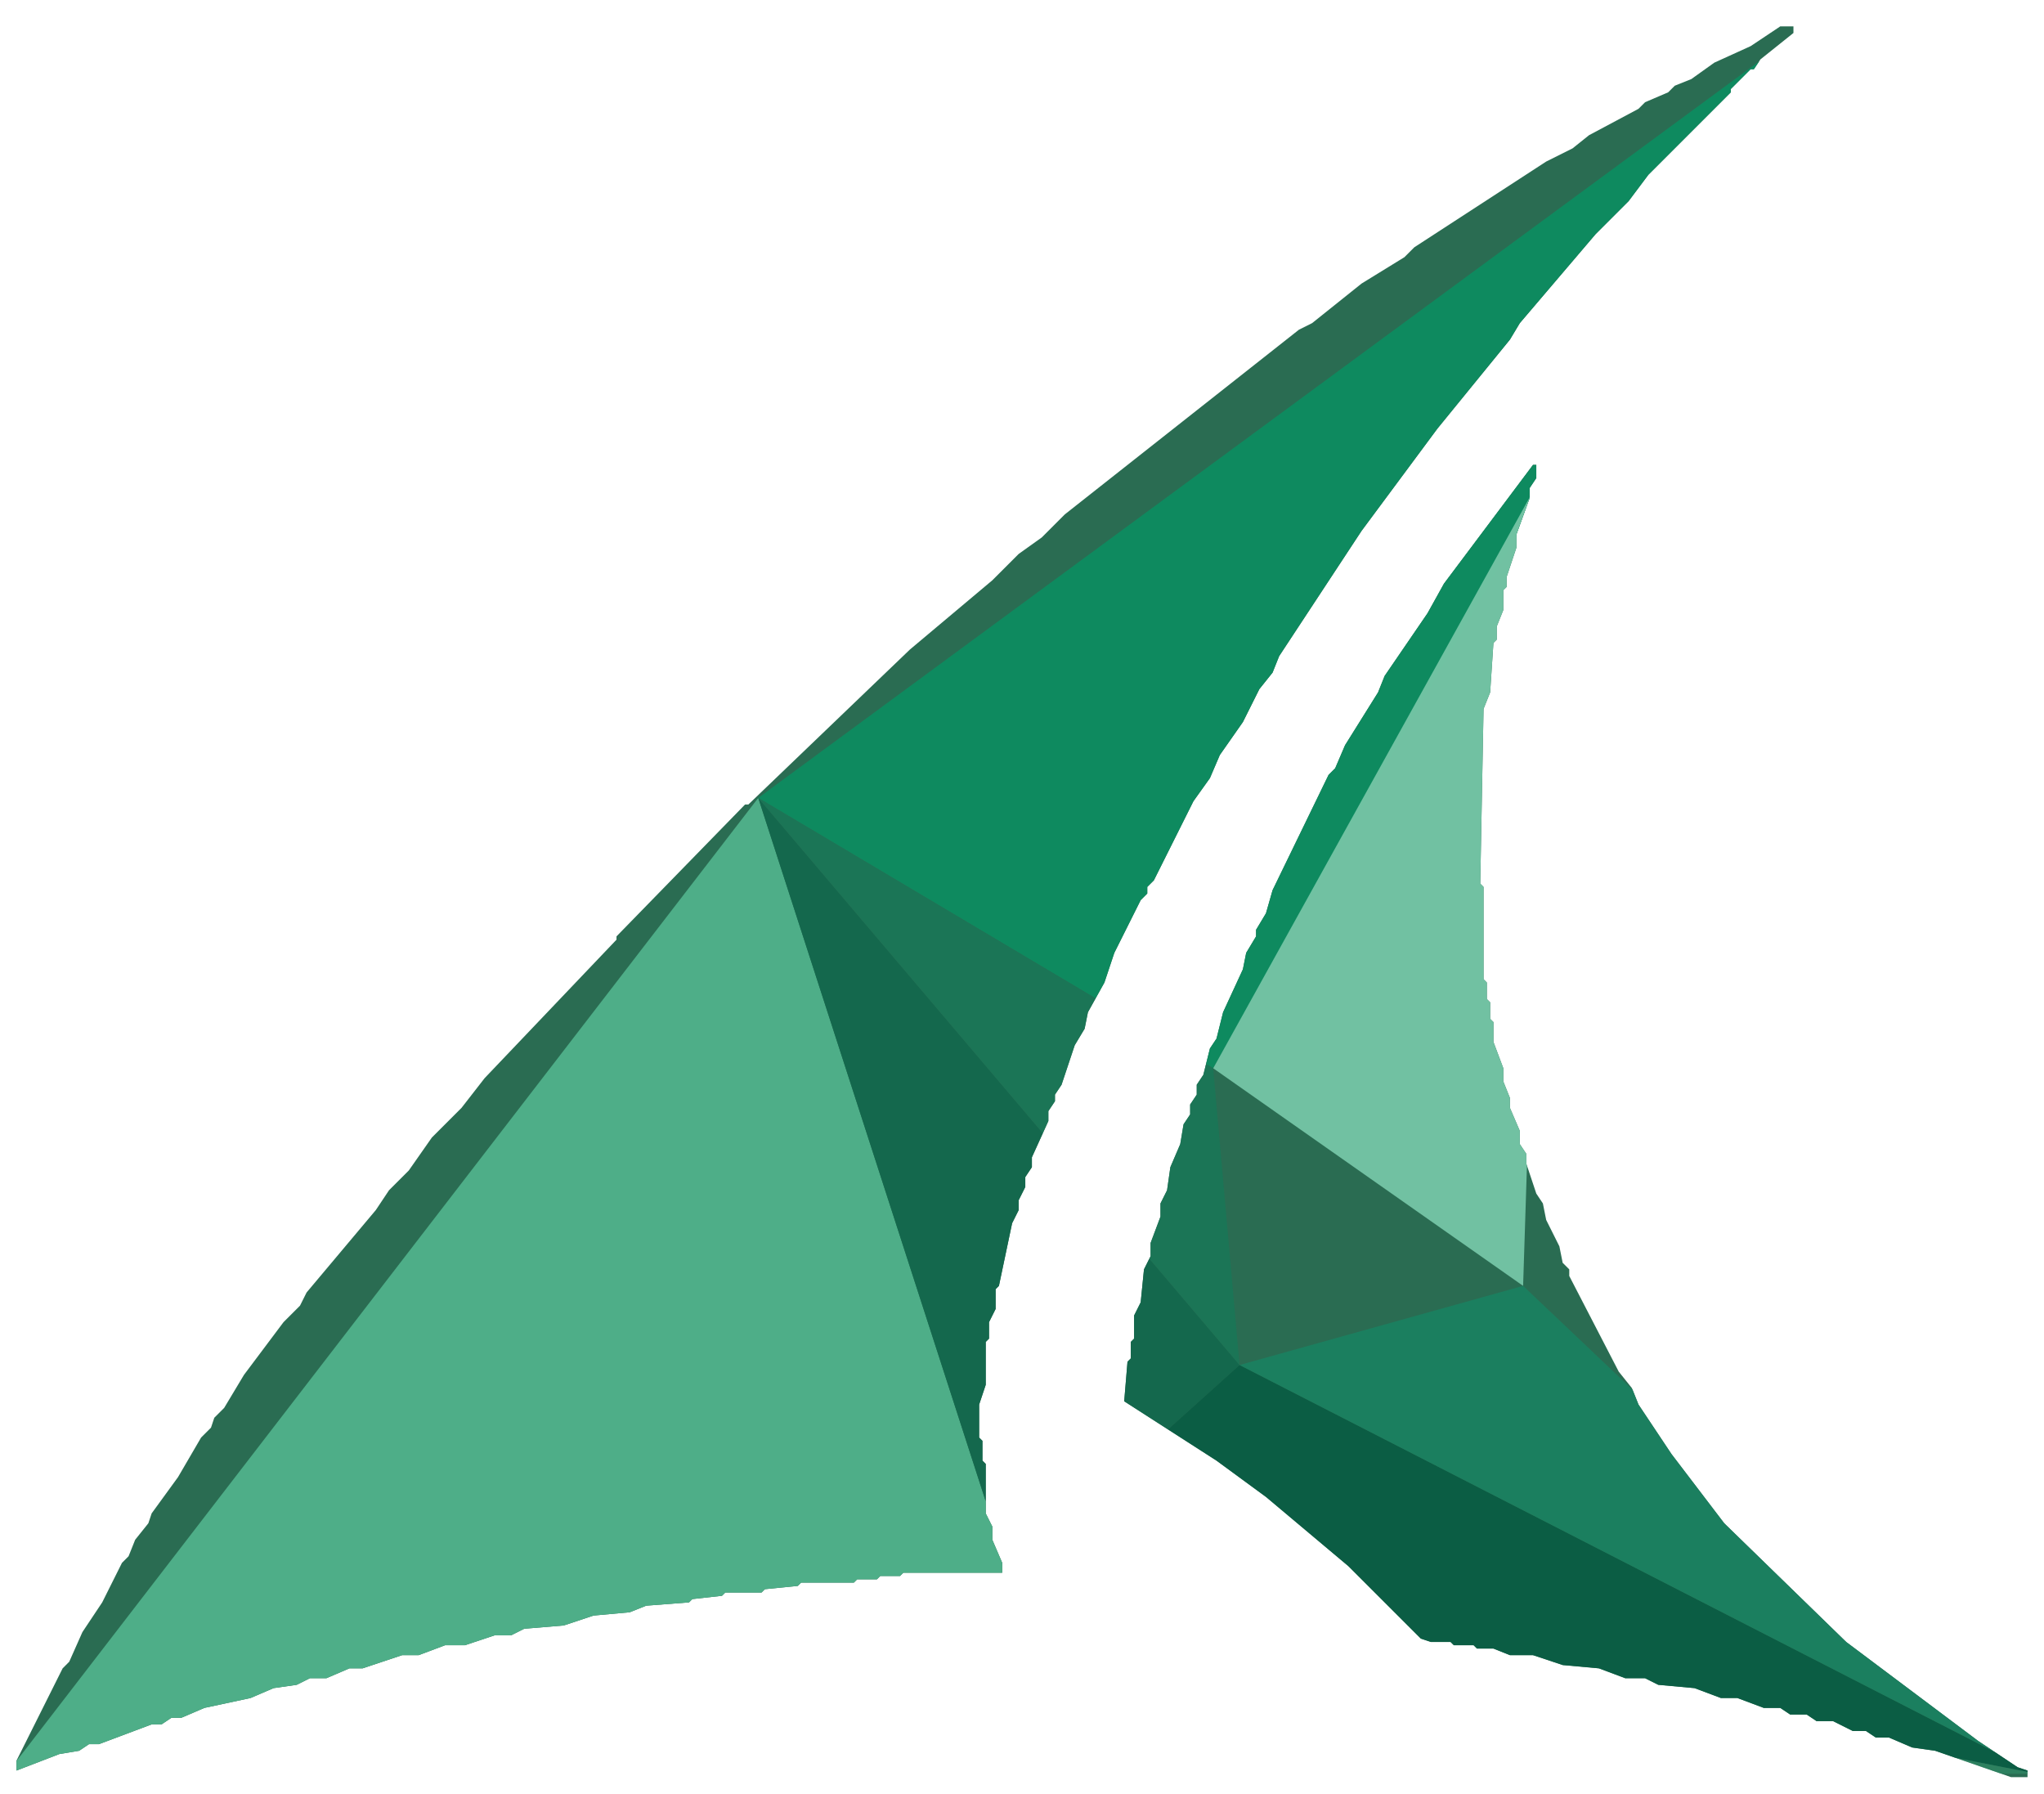
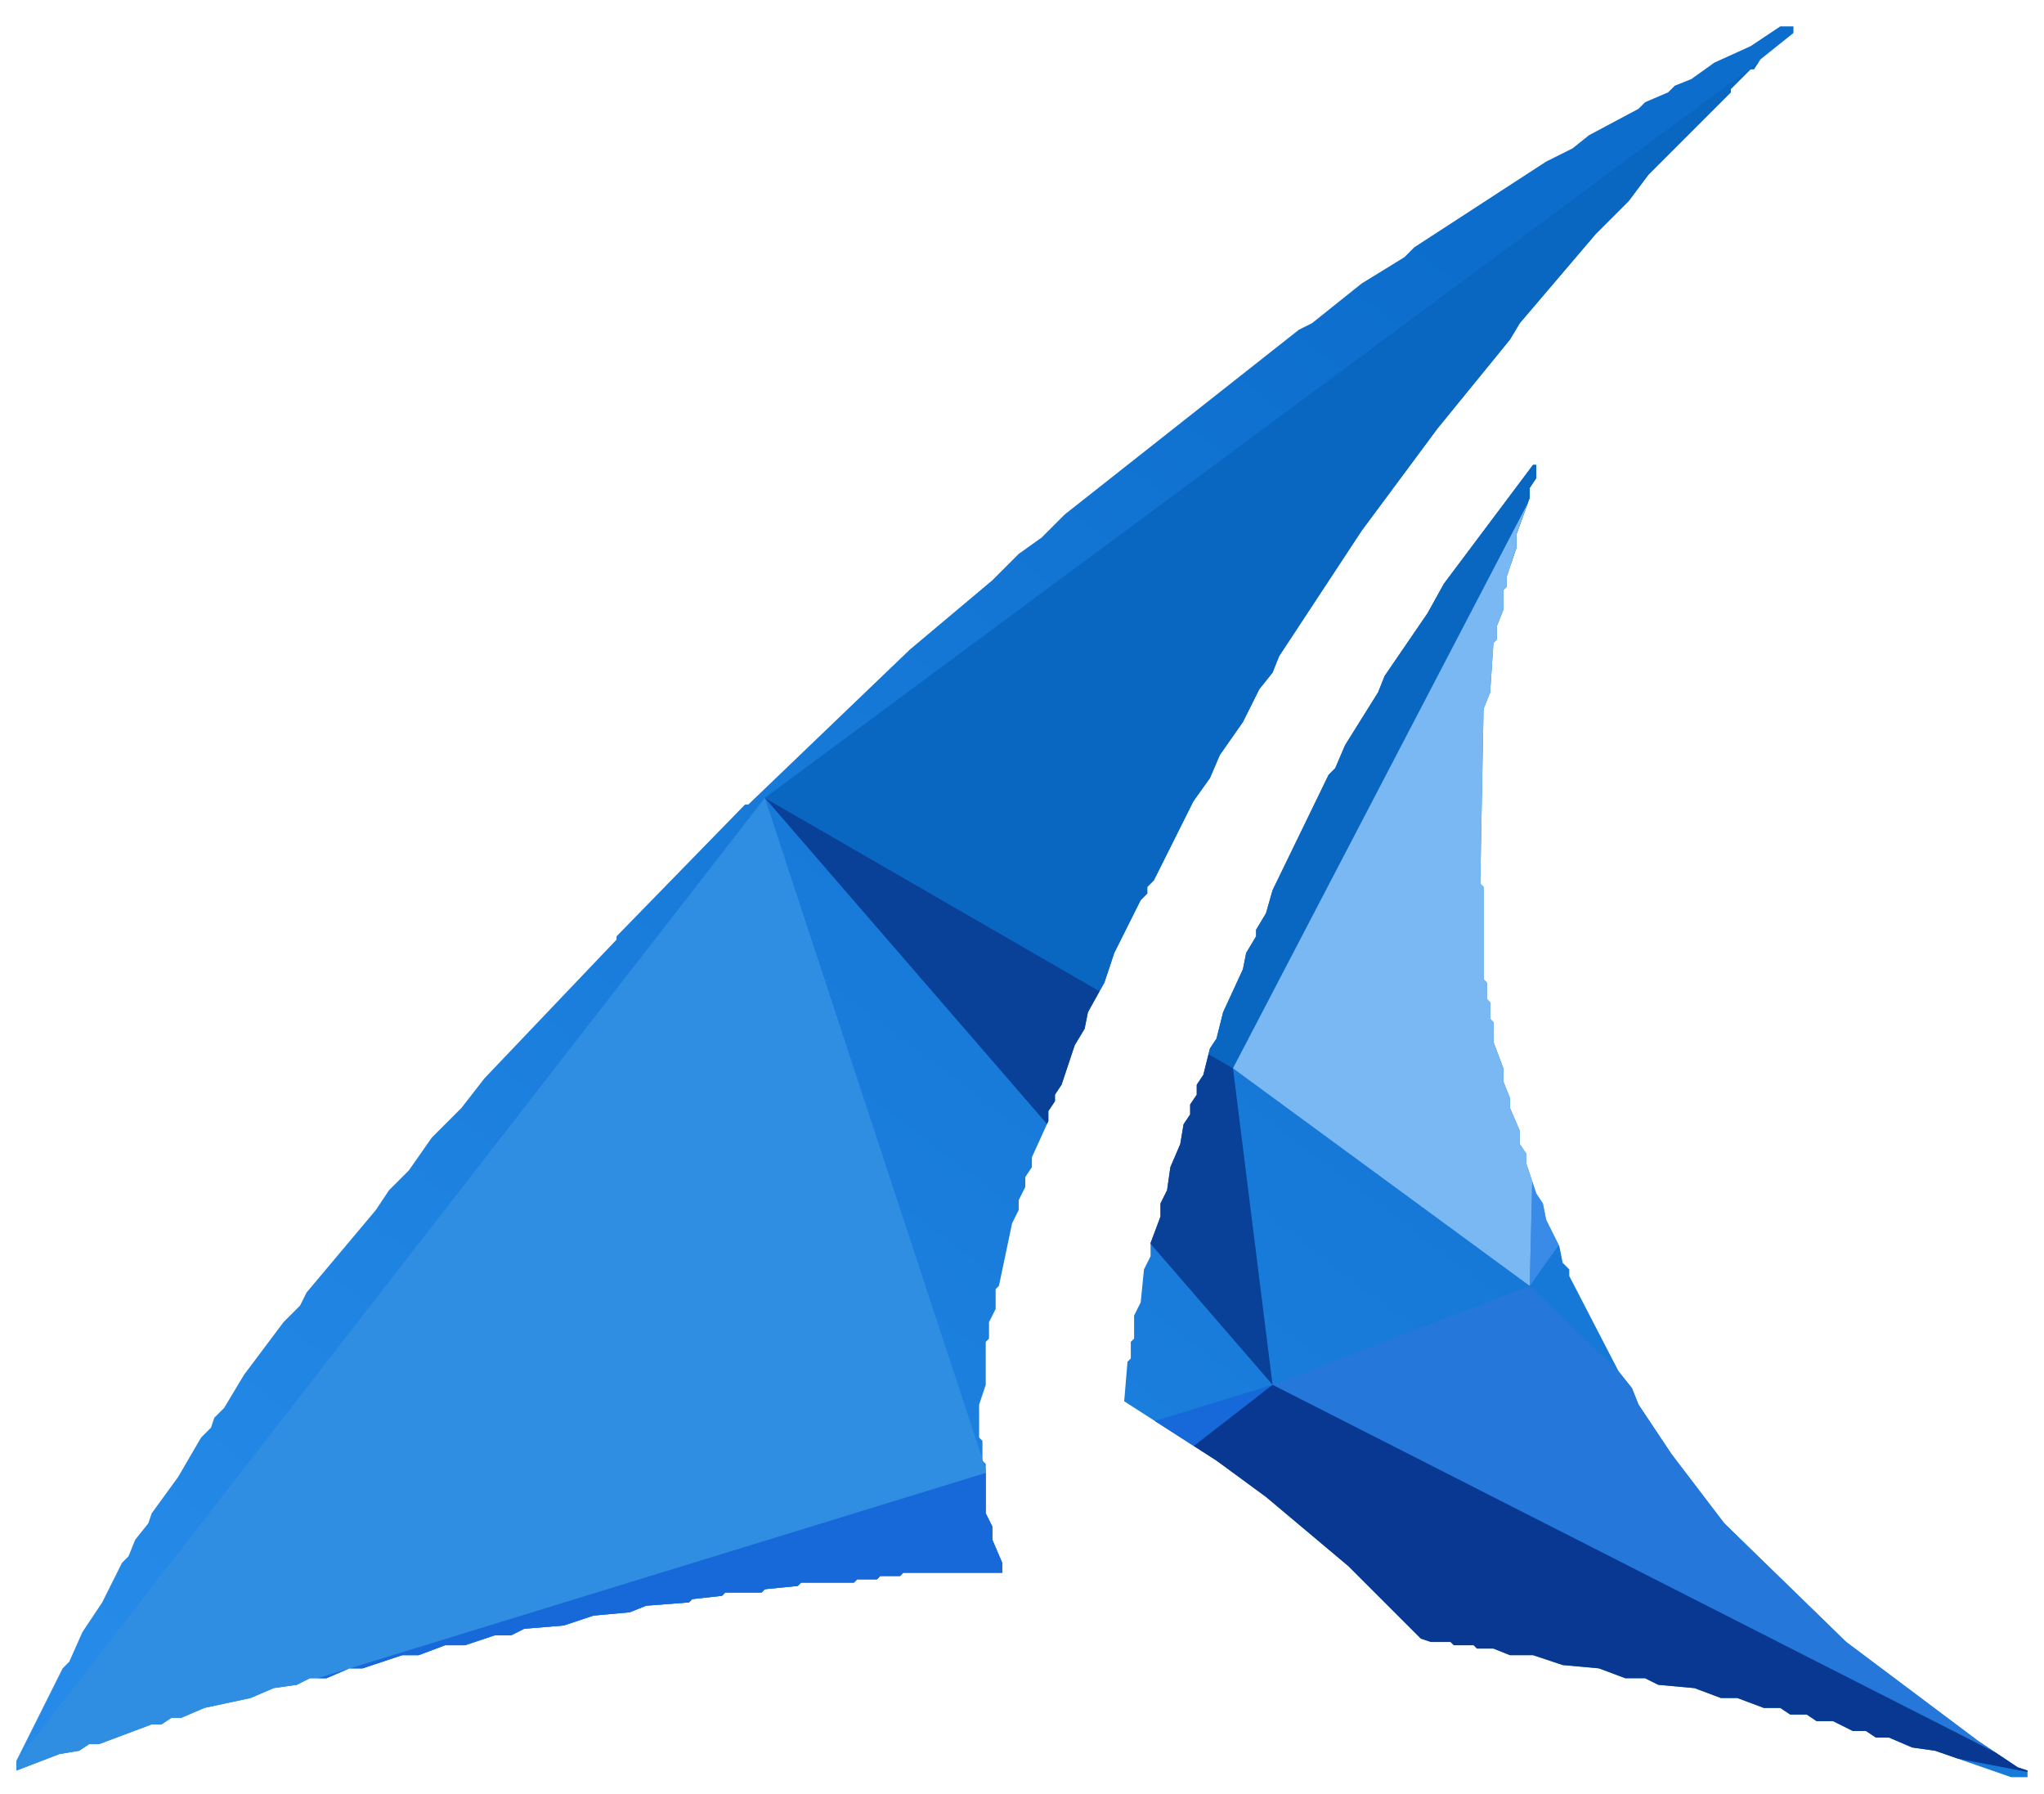
<svg xmlns="http://www.w3.org/2000/svg" viewBox="418 48 620 544" fill-rule="evenodd" role="img" aria-label="Vela">
  <defs>
    <path id="velaIcon" d="M 962 56 L 958 56 L 949 62 L 938 67 L 931 72 L 926 74 L 924 76 L 917 79 L 915 81 L 900 89 L 895 93 L 887 97 L 847 123 L 844 126 L 831 134 L 816 146 L 812 148 L 741 204 L 734 211 L 727 216 L 719 224 L 694 245 L 645 292 L 644 292 L 605 332 L 605 333 L 565 375 L 558 384 L 549 393 L 542 403 L 536 409 L 532 415 L 511 440 L 509 444 L 504 449 L 492 465 L 486 475 L 483 478 L 482 481 L 479 484 L 472 496 L 464 507 L 463 510 L 459 515 L 457 520 L 455 522 L 449 534 L 443 543 L 439 552 L 437 554 L 423 582 L 423 585 L 436 580 L 442 579 L 445 577 L 448 577 L 464 571 L 467 571 L 470 569 L 473 569 L 480 566 L 494 563 L 501 560 L 508 559 L 512 557 L 517 557 L 524 554 L 528 554 L 540 550 L 545 550 L 553 547 L 559 547 L 568 544 L 573 544 L 577 542 L 589 541 L 598 538 L 609 537 L 614 535 L 627 534 L 628 533 L 637 532 L 638 531 L 649 531 L 650 530 L 660 529 L 661 528 L 677 528 L 678 527 L 684 527 L 685 526 L 691 526 L 692 525 L 722 525 L 722 522 L 719 515 L 719 511 L 717 507 L 717 492 L 716 491 L 716 485 L 715 484 L 715 474 L 717 468 L 717 455 L 718 454 L 718 449 L 720 445 L 720 439 L 721 438 L 725 419 L 727 415 L 727 412 L 729 408 L 729 405 L 731 402 L 731 399 L 736 388 L 736 385 L 738 382 L 738 380 L 740 377 L 744 365 L 747 360 L 748 355 L 753 346 L 756 337 L 764 321 L 766 319 L 766 317 L 768 315 L 780 291 L 785 284 L 788 277 L 795 267 L 800 257 L 804 252 L 806 247 L 831 209 L 854 178 L 876 151 L 879 146 L 902 119 L 912 109 L 918 101 L 943 76 L 943 75 L 949 69 L 950 69 L 952 66 L 962 58 Z M 883 189 L 856 225 L 851 234 L 838 253 L 836 258 L 826 274 L 823 281 L 821 283 L 804 318 L 802 325 L 799 330 L 799 332 L 796 337 L 795 342 L 789 355 L 787 363 L 785 366 L 783 374 L 781 377 L 781 380 L 779 383 L 779 386 L 777 389 L 776 395 L 773 402 L 772 409 L 770 413 L 770 417 L 767 425 L 767 429 L 765 433 L 764 443 L 762 447 L 762 454 L 761 455 L 761 460 L 760 461 L 759 473 L 787 491 L 802 502 L 827 523 L 849 545 L 852 546 L 858 546 L 859 547 L 865 547 L 866 548 L 871 548 L 876 550 L 883 550 L 892 553 L 903 554 L 911 557 L 917 557 L 921 559 L 932 560 L 940 563 L 945 563 L 953 566 L 958 566 L 961 568 L 966 568 L 969 570 L 974 570 L 980 573 L 984 573 L 987 575 L 991 575 L 998 578 L 1005 579 L 1028 587 L 1033 587 L 1033 585 L 1030 584 L 1018 576 L 978 546 L 941 510 L 925 489 L 915 474 L 913 469 L 909 464 L 894 435 L 894 433 L 892 431 L 891 426 L 887 418 L 886 413 L 884 410 L 881 401 L 881 398 L 879 395 L 879 391 L 876 384 L 876 381 L 874 376 L 874 372 L 871 364 L 871 358 L 870 357 L 870 352 L 869 351 L 869 346 L 868 345 L 868 317 L 867 316 L 868 263 L 870 258 L 871 243 L 872 242 L 872 238 L 874 233 L 874 227 L 875 226 L 875 223 L 878 214 L 878 210 L 882 199 L 882 196 L 884 193 L 884 189 Z" />
    <clipPath id="velaIconClip">
      <use href="#velaIcon" />
    </clipPath>
+     <linearGradient id="velaBlue" x1="0%" y1="90%" x2="70%" y2="10%">
+       <stop offset="0%" stop-color="#258AE8" />
+       <stop offset="100%" stop-color="#0C6DCC" />
+     </linearGradient>
  </defs>
-   <use href="#velaIcon" fill="#2A6C52" />
+   <use href="#velaIcon" fill="url(#velaBlue)" />
  <g clip-path="url(#velaIconClip)">
-     <polygon points="420,586 648,290 724,525" fill="#4EAE88" />
-     <polygon points="648,290 966,56 786,372" fill="#0E8A5F" />
-     <polygon points="724,525 648,290 794,462" fill="#14684D" />
-     <polygon points="724,525 794,462 1036,586" fill="#0B5D44" />
-     <polygon points="786,372 888,188 880,438" fill="#74C5A6" opacity="0.95" />
-     <polygon points="794,462 880,438 1036,586" fill="#1B7F5F" />
-     <polygon points="648,290 786,372 794,462" fill="#1A7556" opacity="0.9" />
-     <polygon points="420,586 724,525 1036,586" fill="#2F8F6A" opacity="0.55" />
+     <polygon points="420,586 650,290 728,527" fill="#2F8DE2" />
+     <polygon points="650,290 966,56 792,372" fill="#0A67C1" />
+     <polygon points="650,290 792,372 804,468" fill="#0A4198" />
+     <polygon points="420,586 728,527 804,468" fill="#1768D9" />
+     <polygon points="792,372 888,188 882,438" fill="#7AB8F4" />
+     <polygon points="882,438 1036,586 804,468" fill="#2577D9" />
+     <polygon points="804,468 1036,586 728,527" fill="#083891" />
+     <polygon points="882,438 888,188 966,320" fill="#4B95F0" opacity="0.65" />
  </g>
</svg>
